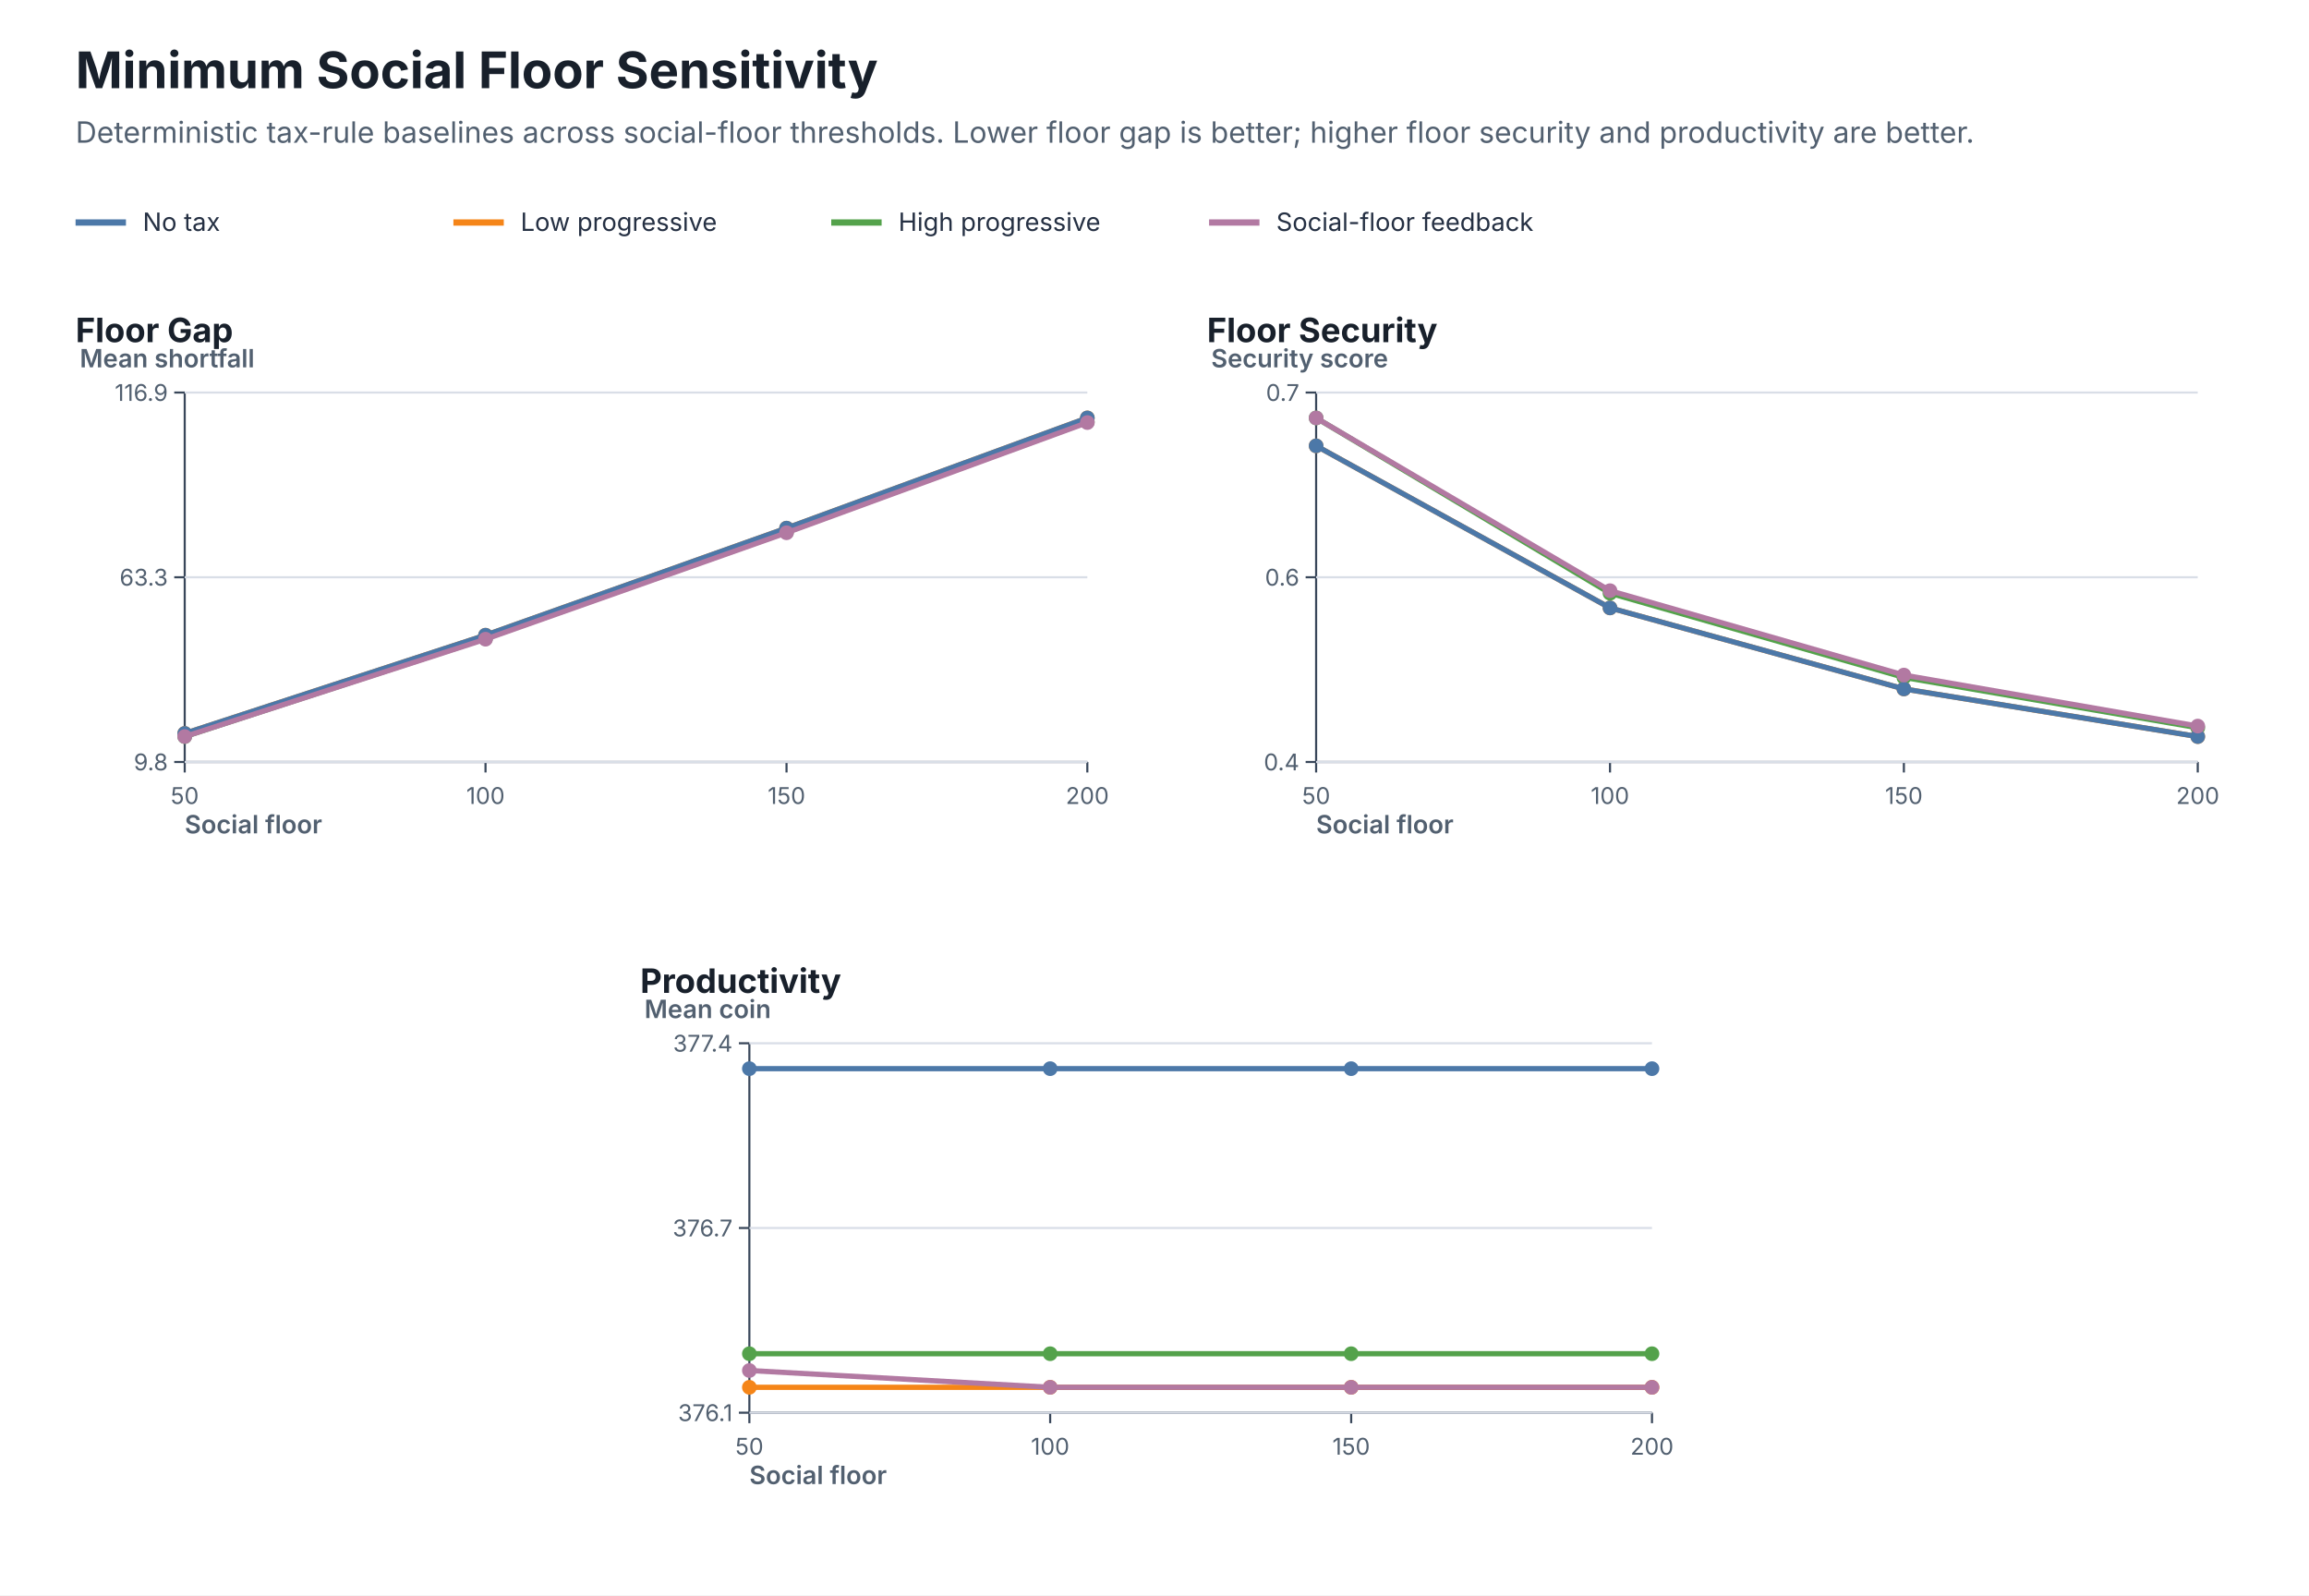
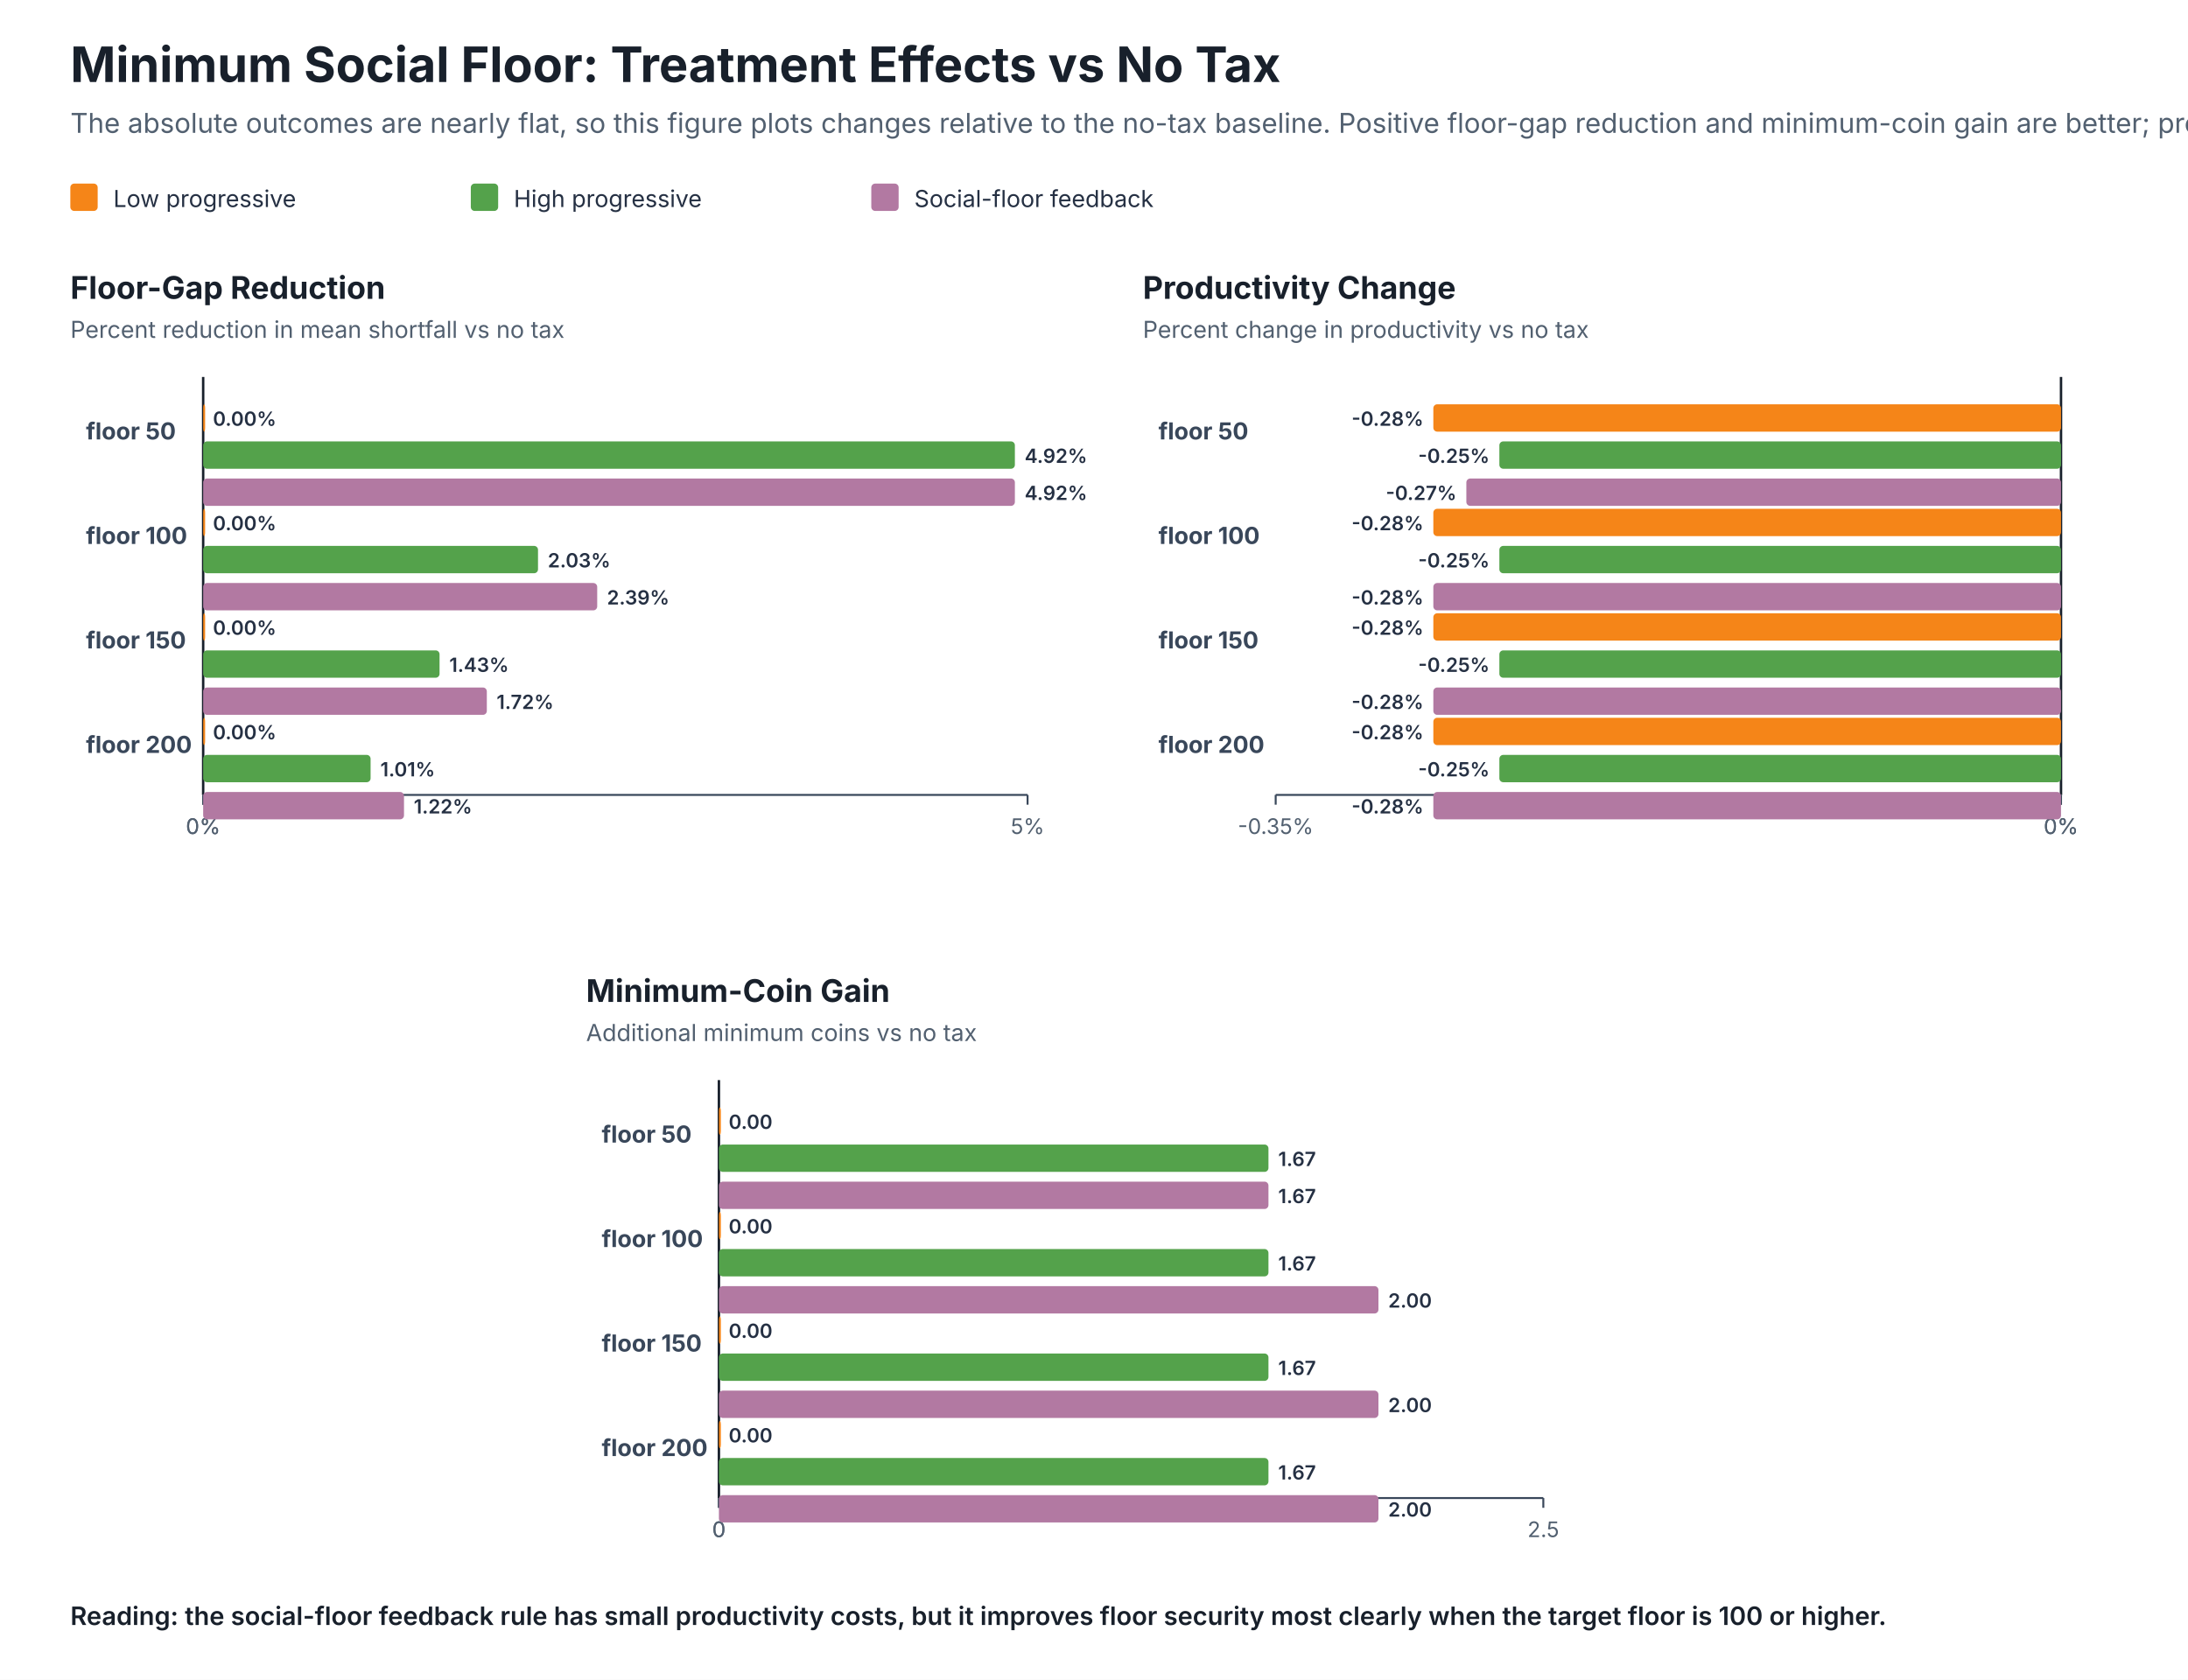
- <svg xmlns="http://www.w3.org/2000/svg" width="1100" height="760" viewBox="0 0 1100 760" role="img" aria-label="Social floor sensitivity results">
+ <svg xmlns="http://www.w3.org/2000/svg" width="1120" height="860" viewBox="0 0 1120 860" role="img" aria-label="Social floor treatment effects relative to no tax">
  <style>
-   .title { font: 700 24px system-ui, -apple-system, BlinkMacSystemFont, "Segoe UI", sans-serif; fill: #18202b; }
+   .title { font: 700 25px system-ui, -apple-system, BlinkMacSystemFont, "Segoe UI", sans-serif; fill: #18202b; }
  .subtitle { font: 400 14px system-ui, -apple-system, BlinkMacSystemFont, "Segoe UI", sans-serif; fill: #526070; }
  .panel-title { font: 700 16px system-ui, -apple-system, BlinkMacSystemFont, "Segoe UI", sans-serif; fill: #18202b; }
-   .axis-label { font: 600 12px system-ui, -apple-system, BlinkMacSystemFont, "Segoe UI", sans-serif; fill: #526070; }
+   .panel-subtitle { font: 400 12px system-ui, -apple-system, BlinkMacSystemFont, "Segoe UI", sans-serif; fill: #526070; }
+   .legend { font: 12px system-ui, -apple-system, BlinkMacSystemFont, "Segoe UI", sans-serif; fill: #253043; }
+   .floor-label { font: 700 12px system-ui, -apple-system, BlinkMacSystemFont, "Segoe UI", sans-serif; fill: #39475a; }
  .tick-label { font: 11px system-ui, -apple-system, BlinkMacSystemFont, "Segoe UI", sans-serif; fill: #526070; }
-   .legend { font: 12px system-ui, -apple-system, BlinkMacSystemFont, "Segoe UI", sans-serif; fill: #253043; }
+   .value-label { font: 600 10px system-ui, -apple-system, BlinkMacSystemFont, "Segoe UI", sans-serif; fill: #253043; }
  .axis { stroke: #39475a; stroke-width: 1; }
  .tick { stroke: #39475a; stroke-width: 1; }
-   .grid { stroke: #d9dee7; stroke-width: 1; }
+   .zero { stroke: #18202b; stroke-width: 1.25; }
+   .note { font: 600 13px system-ui, -apple-system, BlinkMacSystemFont, "Segoe UI", sans-serif; fill: #18202b; }
</style>
-   <rect width="1100" height="760" fill="#ffffff" />
-   <text x="36" y="42" class="title">Minimum Social Floor Sensitivity</text>
-   <text x="36" y="68" class="subtitle">Deterministic tax-rule baselines across social-floor thresholds. Lower floor gap is better; higher floor security and productivity are better.</text>
-   <line x1="36" y1="106" x2="60" y2="106" stroke="#4C78A8" stroke-width="3" />
-   <text x="68" y="110" class="legend">No tax</text>
-   <line x1="216" y1="106" x2="240" y2="106" stroke="#F58518" stroke-width="3" />
-   <text x="248" y="110" class="legend">Low progressive</text>
-   <line x1="396" y1="106" x2="420" y2="106" stroke="#54A24B" stroke-width="3" />
-   <text x="428" y="110" class="legend">High progressive</text>
-   <line x1="576" y1="106" x2="600" y2="106" stroke="#B279A2" stroke-width="3" />
-   <text x="608" y="110" class="legend">Social-floor feedback</text>
-   <text x="36" y="163" class="panel-title">Floor Gap</text>
-   <line x1="88" y1="363" x2="518" y2="363" class="axis" />
-   <line x1="88" y1="187" x2="88" y2="363" class="axis" />
-   <text x="88" y="397" class="axis-label">Social floor</text>
-   <text x="38" y="175" class="axis-label">Mean shortfall</text>
-   <line x1="88.0" y1="363" x2="88.0" y2="368" class="tick" />
-   <text x="88.0" y="383" class="tick-label" text-anchor="middle">50</text>
-   <line x1="231.3" y1="363" x2="231.3" y2="368" class="tick" />
-   <text x="231.3" y="383" class="tick-label" text-anchor="middle">100</text>
-   <line x1="374.7" y1="363" x2="374.7" y2="368" class="tick" />
-   <text x="374.7" y="383" class="tick-label" text-anchor="middle">150</text>
-   <line x1="518.0" y1="363" x2="518.0" y2="368" class="tick" />
-   <text x="518.0" y="383" class="tick-label" text-anchor="middle">200</text>
-   <line x1="83" y1="363.0" x2="88" y2="363.0" class="tick" />
-   <line x1="88" y1="363.0" x2="518" y2="363.0" class="grid" />
-   <text x="80" y="367.0" class="tick-label" text-anchor="end">9.8</text>
-   <line x1="83" y1="275.0" x2="88" y2="275.0" class="tick" />
-   <line x1="88" y1="275.0" x2="518" y2="275.0" class="grid" />
-   <text x="80" y="279.0" class="tick-label" text-anchor="end">63.3</text>
-   <line x1="83" y1="187.0" x2="88" y2="187.0" class="tick" />
-   <line x1="88" y1="187.0" x2="518" y2="187.0" class="grid" />
-   <text x="80" y="191.0" class="tick-label" text-anchor="end">116.9</text>
-   <path d="M 88.0 350.9 L 231.3 304.2 L 374.7 253.5 L 518.0 201.0" fill="none" stroke="#54A24B" stroke-width="2.5" />
-   <circle cx="88.0" cy="350.9" r="3.5" fill="#54A24B" />
-   <circle cx="231.3" cy="304.2" r="3.5" fill="#54A24B" />
-   <circle cx="374.7" cy="253.5" r="3.5" fill="#54A24B" />
-   <circle cx="518.0" cy="201.0" r="3.5" fill="#54A24B" />
-   <path d="M 88.0 349.4 L 231.3 302.6 L 374.7 251.6 L 518.0 199.1" fill="none" stroke="#F58518" stroke-width="2.5" />
-   <circle cx="88.0" cy="349.4" r="3.5" fill="#F58518" />
-   <circle cx="231.3" cy="302.6" r="3.5" fill="#F58518" />
-   <circle cx="374.7" cy="251.6" r="3.5" fill="#F58518" />
-   <circle cx="518.0" cy="199.1" r="3.5" fill="#F58518" />
-   <path d="M 88.0 349.4 L 231.3 302.6 L 374.7 251.6 L 518.0 199.1" fill="none" stroke="#4C78A8" stroke-width="2.5" />
-   <circle cx="88.0" cy="349.4" r="3.5" fill="#4C78A8" />
-   <circle cx="231.3" cy="302.6" r="3.5" fill="#4C78A8" />
-   <circle cx="374.7" cy="251.6" r="3.5" fill="#4C78A8" />
-   <circle cx="518.0" cy="199.1" r="3.5" fill="#4C78A8" />
-   <path d="M 88.0 350.9 L 231.3 304.5 L 374.7 253.8 L 518.0 201.3" fill="none" stroke="#B279A2" stroke-width="2.5" />
-   <circle cx="88.0" cy="350.9" r="3.5" fill="#B279A2" />
-   <circle cx="231.3" cy="304.5" r="3.5" fill="#B279A2" />
-   <circle cx="374.7" cy="253.8" r="3.5" fill="#B279A2" />
-   <circle cx="518.0" cy="201.3" r="3.5" fill="#B279A2" />
-   <text x="575" y="163" class="panel-title">Floor Security</text>
-   <line x1="627" y1="363" x2="1047" y2="363" class="axis" />
-   <line x1="627" y1="187" x2="627" y2="363" class="axis" />
-   <text x="627" y="397" class="axis-label">Social floor</text>
-   <text x="577" y="175" class="axis-label">Security score</text>
-   <line x1="627.0" y1="363" x2="627.0" y2="368" class="tick" />
-   <text x="627.0" y="383" class="tick-label" text-anchor="middle">50</text>
-   <line x1="767.0" y1="363" x2="767.0" y2="368" class="tick" />
-   <text x="767.0" y="383" class="tick-label" text-anchor="middle">100</text>
-   <line x1="907.0" y1="363" x2="907.0" y2="368" class="tick" />
-   <text x="907.0" y="383" class="tick-label" text-anchor="middle">150</text>
-   <line x1="1047.0" y1="363" x2="1047.0" y2="368" class="tick" />
-   <text x="1047.0" y="383" class="tick-label" text-anchor="middle">200</text>
-   <line x1="622" y1="363.0" x2="627" y2="363.0" class="tick" />
-   <line x1="627" y1="363.0" x2="1047" y2="363.0" class="grid" />
-   <text x="619" y="367.0" class="tick-label" text-anchor="end">0.4</text>
-   <line x1="622" y1="275.0" x2="627" y2="275.0" class="tick" />
-   <line x1="627" y1="275.0" x2="1047" y2="275.0" class="grid" />
-   <text x="619" y="279.0" class="tick-label" text-anchor="end">0.6</text>
-   <line x1="622" y1="187.0" x2="627" y2="187.0" class="tick" />
-   <line x1="627" y1="187.0" x2="1047" y2="187.0" class="grid" />
-   <text x="619" y="191.0" class="tick-label" text-anchor="end">0.7</text>
-   <path d="M 627.0 199.1 L 767.0 282.6 L 907.0 322.7 L 1047.0 346.7" fill="none" stroke="#54A24B" stroke-width="2.5" />
-   <circle cx="627.0" cy="199.1" r="3.5" fill="#54A24B" />
-   <circle cx="767.0" cy="282.6" r="3.5" fill="#54A24B" />
-   <circle cx="907.0" cy="322.7" r="3.5" fill="#54A24B" />
-   <circle cx="1047.0" cy="346.7" r="3.5" fill="#54A24B" />
-   <path d="M 627.0 212.4 L 767.0 289.6 L 907.0 328.2 L 1047.0 350.9" fill="none" stroke="#F58518" stroke-width="2.5" />
-   <circle cx="627.0" cy="212.4" r="3.5" fill="#F58518" />
-   <circle cx="767.0" cy="289.6" r="3.5" fill="#F58518" />
-   <circle cx="907.0" cy="328.2" r="3.5" fill="#F58518" />
-   <circle cx="1047.0" cy="350.9" r="3.5" fill="#F58518" />
-   <path d="M 627.0 212.4 L 767.0 289.6 L 907.0 328.2 L 1047.0 350.9" fill="none" stroke="#4C78A8" stroke-width="2.5" />
-   <circle cx="627.0" cy="212.4" r="3.5" fill="#4C78A8" />
-   <circle cx="767.0" cy="289.6" r="3.5" fill="#4C78A8" />
-   <circle cx="907.0" cy="328.2" r="3.5" fill="#4C78A8" />
-   <circle cx="1047.0" cy="350.9" r="3.5" fill="#4C78A8" />
-   <path d="M 627.0 199.1 L 767.0 281.4 L 907.0 321.6 L 1047.0 345.9" fill="none" stroke="#B279A2" stroke-width="2.5" />
-   <circle cx="627.0" cy="199.1" r="3.5" fill="#B279A2" />
-   <circle cx="767.0" cy="281.4" r="3.5" fill="#B279A2" />
-   <circle cx="907.0" cy="321.6" r="3.5" fill="#B279A2" />
-   <circle cx="1047.0" cy="345.9" r="3.5" fill="#B279A2" />
-   <text x="305" y="473" class="panel-title">Productivity</text>
-   <line x1="357" y1="673" x2="787" y2="673" class="axis" />
-   <line x1="357" y1="497" x2="357" y2="673" class="axis" />
-   <text x="357" y="707" class="axis-label">Social floor</text>
-   <text x="307" y="485" class="axis-label">Mean coin</text>
-   <line x1="357.0" y1="673" x2="357.0" y2="678" class="tick" />
-   <text x="357.0" y="693" class="tick-label" text-anchor="middle">50</text>
-   <line x1="500.3" y1="673" x2="500.3" y2="678" class="tick" />
-   <text x="500.3" y="693" class="tick-label" text-anchor="middle">100</text>
-   <line x1="643.7" y1="673" x2="643.7" y2="678" class="tick" />
-   <text x="643.7" y="693" class="tick-label" text-anchor="middle">150</text>
-   <line x1="787.0" y1="673" x2="787.0" y2="678" class="tick" />
-   <text x="787.0" y="693" class="tick-label" text-anchor="middle">200</text>
-   <line x1="352" y1="673.0" x2="357" y2="673.0" class="tick" />
-   <line x1="357" y1="673.0" x2="787" y2="673.0" class="grid" />
-   <text x="349" y="677.0" class="tick-label" text-anchor="end">376.1</text>
-   <line x1="352" y1="585.0" x2="357" y2="585.0" class="tick" />
-   <line x1="357" y1="585.0" x2="787" y2="585.0" class="grid" />
-   <text x="349" y="589.0" class="tick-label" text-anchor="end">376.7</text>
-   <line x1="352" y1="497.0" x2="357" y2="497.0" class="tick" />
-   <line x1="357" y1="497.0" x2="787" y2="497.0" class="grid" />
-   <text x="349" y="501.0" class="tick-label" text-anchor="end">377.4</text>
-   <path d="M 357.0 644.9 L 500.3 644.9 L 643.7 644.9 L 787.0 644.9" fill="none" stroke="#54A24B" stroke-width="2.5" />
-   <circle cx="357.0" cy="644.9" r="3.5" fill="#54A24B" />
-   <circle cx="500.3" cy="644.9" r="3.5" fill="#54A24B" />
-   <circle cx="643.7" cy="644.9" r="3.5" fill="#54A24B" />
-   <circle cx="787.0" cy="644.9" r="3.5" fill="#54A24B" />
-   <path d="M 357.0 660.9 L 500.3 660.9 L 643.7 660.9 L 787.0 660.9" fill="none" stroke="#F58518" stroke-width="2.5" />
-   <circle cx="357.0" cy="660.9" r="3.5" fill="#F58518" />
-   <circle cx="500.3" cy="660.9" r="3.5" fill="#F58518" />
-   <circle cx="643.7" cy="660.9" r="3.5" fill="#F58518" />
-   <circle cx="787.0" cy="660.9" r="3.5" fill="#F58518" />
-   <path d="M 357.0 509.1 L 500.3 509.1 L 643.7 509.1 L 787.0 509.1" fill="none" stroke="#4C78A8" stroke-width="2.5" />
-   <circle cx="357.0" cy="509.1" r="3.5" fill="#4C78A8" />
-   <circle cx="500.3" cy="509.1" r="3.5" fill="#4C78A8" />
-   <circle cx="643.7" cy="509.1" r="3.5" fill="#4C78A8" />
-   <circle cx="787.0" cy="509.1" r="3.5" fill="#4C78A8" />
-   <path d="M 357.0 652.9 L 500.3 660.9 L 643.7 660.9 L 787.0 660.9" fill="none" stroke="#B279A2" stroke-width="2.5" />
-   <circle cx="357.0" cy="652.9" r="3.5" fill="#B279A2" />
-   <circle cx="500.3" cy="660.9" r="3.5" fill="#B279A2" />
-   <circle cx="643.7" cy="660.9" r="3.5" fill="#B279A2" />
-   <circle cx="787.0" cy="660.9" r="3.5" fill="#B279A2" />
+   <rect width="1120" height="860" fill="#ffffff" />
+   <text x="36" y="42" class="title">Minimum Social Floor: Treatment Effects vs No Tax</text>
+   <text x="36" y="68" class="subtitle">The absolute outcomes are nearly flat, so this figure plots changes relative to the no-tax baseline. Positive floor-gap reduction and minimum-coin gain are better; productivity deltas are the cost.</text>
+   <rect x="36" y="94" width="14" height="14" fill="#F58518" rx="2" />
+   <text x="58" y="106" class="legend">Low progressive</text>
+   <rect x="241" y="94" width="14" height="14" fill="#54A24B" rx="2" />
+   <text x="263" y="106" class="legend">High progressive</text>
+   <rect x="446" y="94" width="14" height="14" fill="#B279A2" rx="2" />
+   <text x="468" y="106" class="legend">Social-floor feedback</text>
+   <text x="36" y="153" class="panel-title">Floor-Gap Reduction</text>
+   <text x="36" y="173" class="panel-subtitle">Percent reduction in mean shortfall vs no tax</text>
+   <line x1="104" y1="407" x2="526" y2="407" class="axis" />
+   <line x1="104.0" y1="193" x2="104.0" y2="407" class="zero" />
+   <line x1="104.0" y1="407" x2="104.0" y2="412" class="tick" />
+   <text x="104.0" y="427" class="tick-label" text-anchor="middle">0%</text>
+   <line x1="104.0" y1="407" x2="104.0" y2="412" class="tick" />
+   <text x="104.0" y="427" class="tick-label" text-anchor="middle">0%</text>
+   <line x1="526.0" y1="407" x2="526.0" y2="412" class="tick" />
+   <text x="526.0" y="427" class="tick-label" text-anchor="middle">5%</text>
+   <text x="44" y="225.0" class="floor-label">floor 50</text>
+   <rect x="104.0" y="207.0" width="1.0" height="14" fill="#F58518" rx="2" />
+   <text x="109.0" y="218.0" class="value-label" text-anchor="start">0.00%</text>
+   <rect x="104.0" y="226.0" width="415.5" height="14" fill="#54A24B" rx="2" />
+   <text x="524.5" y="237.0" class="value-label" text-anchor="start">4.92%</text>
+   <rect x="104.0" y="245.0" width="415.5" height="14" fill="#B279A2" rx="2" />
+   <text x="524.5" y="256.0" class="value-label" text-anchor="start">4.92%</text>
+   <text x="44" y="278.5" class="floor-label">floor 100</text>
+   <rect x="104.0" y="260.5" width="1.0" height="14" fill="#F58518" rx="2" />
+   <text x="109.0" y="271.5" class="value-label" text-anchor="start">0.00%</text>
+   <rect x="104.0" y="279.5" width="171.4" height="14" fill="#54A24B" rx="2" />
+   <text x="280.4" y="290.5" class="value-label" text-anchor="start">2.03%</text>
+   <rect x="104.0" y="298.5" width="201.7" height="14" fill="#B279A2" rx="2" />
+   <text x="310.7" y="309.5" class="value-label" text-anchor="start">2.39%</text>
+   <text x="44" y="332.0" class="floor-label">floor 150</text>
+   <rect x="104.0" y="314.0" width="1.0" height="14" fill="#F58518" rx="2" />
+   <text x="109.0" y="325.0" class="value-label" text-anchor="start">0.00%</text>
+   <rect x="104.0" y="333.0" width="121.0" height="14" fill="#54A24B" rx="2" />
+   <text x="230.0" y="344.0" class="value-label" text-anchor="start">1.43%</text>
+   <rect x="104.0" y="352.0" width="145.2" height="14" fill="#B279A2" rx="2" />
+   <text x="254.2" y="363.0" class="value-label" text-anchor="start">1.72%</text>
+   <text x="44" y="385.5" class="floor-label">floor 200</text>
+   <rect x="104.0" y="367.5" width="1.0" height="14" fill="#F58518" rx="2" />
+   <text x="109.0" y="378.5" class="value-label" text-anchor="start">0.00%</text>
+   <rect x="104.0" y="386.5" width="85.7" height="14" fill="#54A24B" rx="2" />
+   <text x="194.7" y="397.5" class="value-label" text-anchor="start">1.01%</text>
+   <rect x="104.0" y="405.5" width="102.8" height="14" fill="#B279A2" rx="2" />
+   <text x="211.8" y="416.5" class="value-label" text-anchor="start">1.22%</text>
+   <text x="585" y="153" class="panel-title">Productivity Change</text>
+   <text x="585" y="173" class="panel-subtitle">Percent change in productivity vs no tax</text>
+   <line x1="653" y1="407" x2="1055" y2="407" class="axis" />
+   <line x1="1055.0" y1="193" x2="1055.0" y2="407" class="zero" />
+   <line x1="653.0" y1="407" x2="653.0" y2="412" class="tick" />
+   <text x="653.0" y="427" class="tick-label" text-anchor="middle">-0.35%</text>
+   <line x1="1055.0" y1="407" x2="1055.0" y2="412" class="tick" />
+   <text x="1055.0" y="427" class="tick-label" text-anchor="middle">0%</text>
+   <line x1="1055.0" y1="407" x2="1055.0" y2="412" class="tick" />
+   <text x="1055.0" y="427" class="tick-label" text-anchor="middle">0%</text>
+   <text x="593" y="225.0" class="floor-label">floor 50</text>
+   <rect x="733.7" y="207.0" width="321.3" height="14" fill="#F58518" rx="2" />
+   <text x="728.7" y="218.0" class="value-label" text-anchor="end">-0.28%</text>
+   <rect x="767.5" y="226.0" width="287.5" height="14" fill="#54A24B" rx="2" />
+   <text x="762.5" y="237.0" class="value-label" text-anchor="end">-0.25%</text>
+   <rect x="750.6" y="245.0" width="304.4" height="14" fill="#B279A2" rx="2" />
+   <text x="745.6" y="256.0" class="value-label" text-anchor="end">-0.27%</text>
+   <text x="593" y="278.5" class="floor-label">floor 100</text>
+   <rect x="733.7" y="260.5" width="321.3" height="14" fill="#F58518" rx="2" />
+   <text x="728.7" y="271.5" class="value-label" text-anchor="end">-0.28%</text>
+   <rect x="767.5" y="279.5" width="287.5" height="14" fill="#54A24B" rx="2" />
+   <text x="762.5" y="290.5" class="value-label" text-anchor="end">-0.25%</text>
+   <rect x="733.7" y="298.5" width="321.3" height="14" fill="#B279A2" rx="2" />
+   <text x="728.7" y="309.5" class="value-label" text-anchor="end">-0.28%</text>
+   <text x="593" y="332.0" class="floor-label">floor 150</text>
+   <rect x="733.7" y="314.0" width="321.3" height="14" fill="#F58518" rx="2" />
+   <text x="728.7" y="325.0" class="value-label" text-anchor="end">-0.28%</text>
+   <rect x="767.5" y="333.0" width="287.5" height="14" fill="#54A24B" rx="2" />
+   <text x="762.5" y="344.0" class="value-label" text-anchor="end">-0.25%</text>
+   <rect x="733.7" y="352.0" width="321.3" height="14" fill="#B279A2" rx="2" />
+   <text x="728.7" y="363.0" class="value-label" text-anchor="end">-0.28%</text>
+   <text x="593" y="385.5" class="floor-label">floor 200</text>
+   <rect x="733.7" y="367.5" width="321.3" height="14" fill="#F58518" rx="2" />
+   <text x="728.7" y="378.5" class="value-label" text-anchor="end">-0.28%</text>
+   <rect x="767.5" y="386.5" width="287.5" height="14" fill="#54A24B" rx="2" />
+   <text x="762.5" y="397.5" class="value-label" text-anchor="end">-0.25%</text>
+   <rect x="733.7" y="405.5" width="321.3" height="14" fill="#B279A2" rx="2" />
+   <text x="728.7" y="416.5" class="value-label" text-anchor="end">-0.28%</text>
+   <text x="300" y="513" class="panel-title">Minimum-Coin Gain</text>
+   <text x="300" y="533" class="panel-subtitle">Additional minimum coins vs no tax</text>
+   <line x1="368" y1="767" x2="790" y2="767" class="axis" />
+   <line x1="368.0" y1="553" x2="368.0" y2="767" class="zero" />
+   <line x1="368.0" y1="767" x2="368.0" y2="772" class="tick" />
+   <text x="368.0" y="787" class="tick-label" text-anchor="middle">0</text>
+   <line x1="368.0" y1="767" x2="368.0" y2="772" class="tick" />
+   <text x="368.0" y="787" class="tick-label" text-anchor="middle">0</text>
+   <line x1="790.0" y1="767" x2="790.0" y2="772" class="tick" />
+   <text x="790.0" y="787" class="tick-label" text-anchor="middle">2.5</text>
+   <text x="308" y="585.0" class="floor-label">floor 50</text>
+   <rect x="368.0" y="567.0" width="1.0" height="14" fill="#F58518" rx="2" />
+   <text x="373.0" y="578.0" class="value-label" text-anchor="start">0.00</text>
+   <rect x="368.0" y="586.0" width="281.3" height="14" fill="#54A24B" rx="2" />
+   <text x="654.3" y="597.0" class="value-label" text-anchor="start">1.67</text>
+   <rect x="368.0" y="605.0" width="281.3" height="14" fill="#B279A2" rx="2" />
+   <text x="654.3" y="616.0" class="value-label" text-anchor="start">1.67</text>
+   <text x="308" y="638.5" class="floor-label">floor 100</text>
+   <rect x="368.0" y="620.5" width="1.0" height="14" fill="#F58518" rx="2" />
+   <text x="373.0" y="631.5" class="value-label" text-anchor="start">0.00</text>
+   <rect x="368.0" y="639.5" width="281.3" height="14" fill="#54A24B" rx="2" />
+   <text x="654.3" y="650.5" class="value-label" text-anchor="start">1.67</text>
+   <rect x="368.0" y="658.5" width="337.6" height="14" fill="#B279A2" rx="2" />
+   <text x="710.6" y="669.5" class="value-label" text-anchor="start">2.00</text>
+   <text x="308" y="692.0" class="floor-label">floor 150</text>
+   <rect x="368.0" y="674.0" width="1.0" height="14" fill="#F58518" rx="2" />
+   <text x="373.0" y="685.0" class="value-label" text-anchor="start">0.00</text>
+   <rect x="368.0" y="693.0" width="281.3" height="14" fill="#54A24B" rx="2" />
+   <text x="654.3" y="704.0" class="value-label" text-anchor="start">1.67</text>
+   <rect x="368.0" y="712.0" width="337.6" height="14" fill="#B279A2" rx="2" />
+   <text x="710.6" y="723.0" class="value-label" text-anchor="start">2.00</text>
+   <text x="308" y="745.5" class="floor-label">floor 200</text>
+   <rect x="368.0" y="727.5" width="1.0" height="14" fill="#F58518" rx="2" />
+   <text x="373.0" y="738.5" class="value-label" text-anchor="start">0.00</text>
+   <rect x="368.0" y="746.5" width="281.3" height="14" fill="#54A24B" rx="2" />
+   <text x="654.3" y="757.5" class="value-label" text-anchor="start">1.67</text>
+   <rect x="368.0" y="765.5" width="337.6" height="14" fill="#B279A2" rx="2" />
+   <text x="710.6" y="776.5" class="value-label" text-anchor="start">2.00</text>
+   <text x="36" y="832" class="note">Reading: the social-floor feedback rule has small productivity costs, but it improves floor security most clearly when the target floor is 100 or higher.</text>
</svg>
